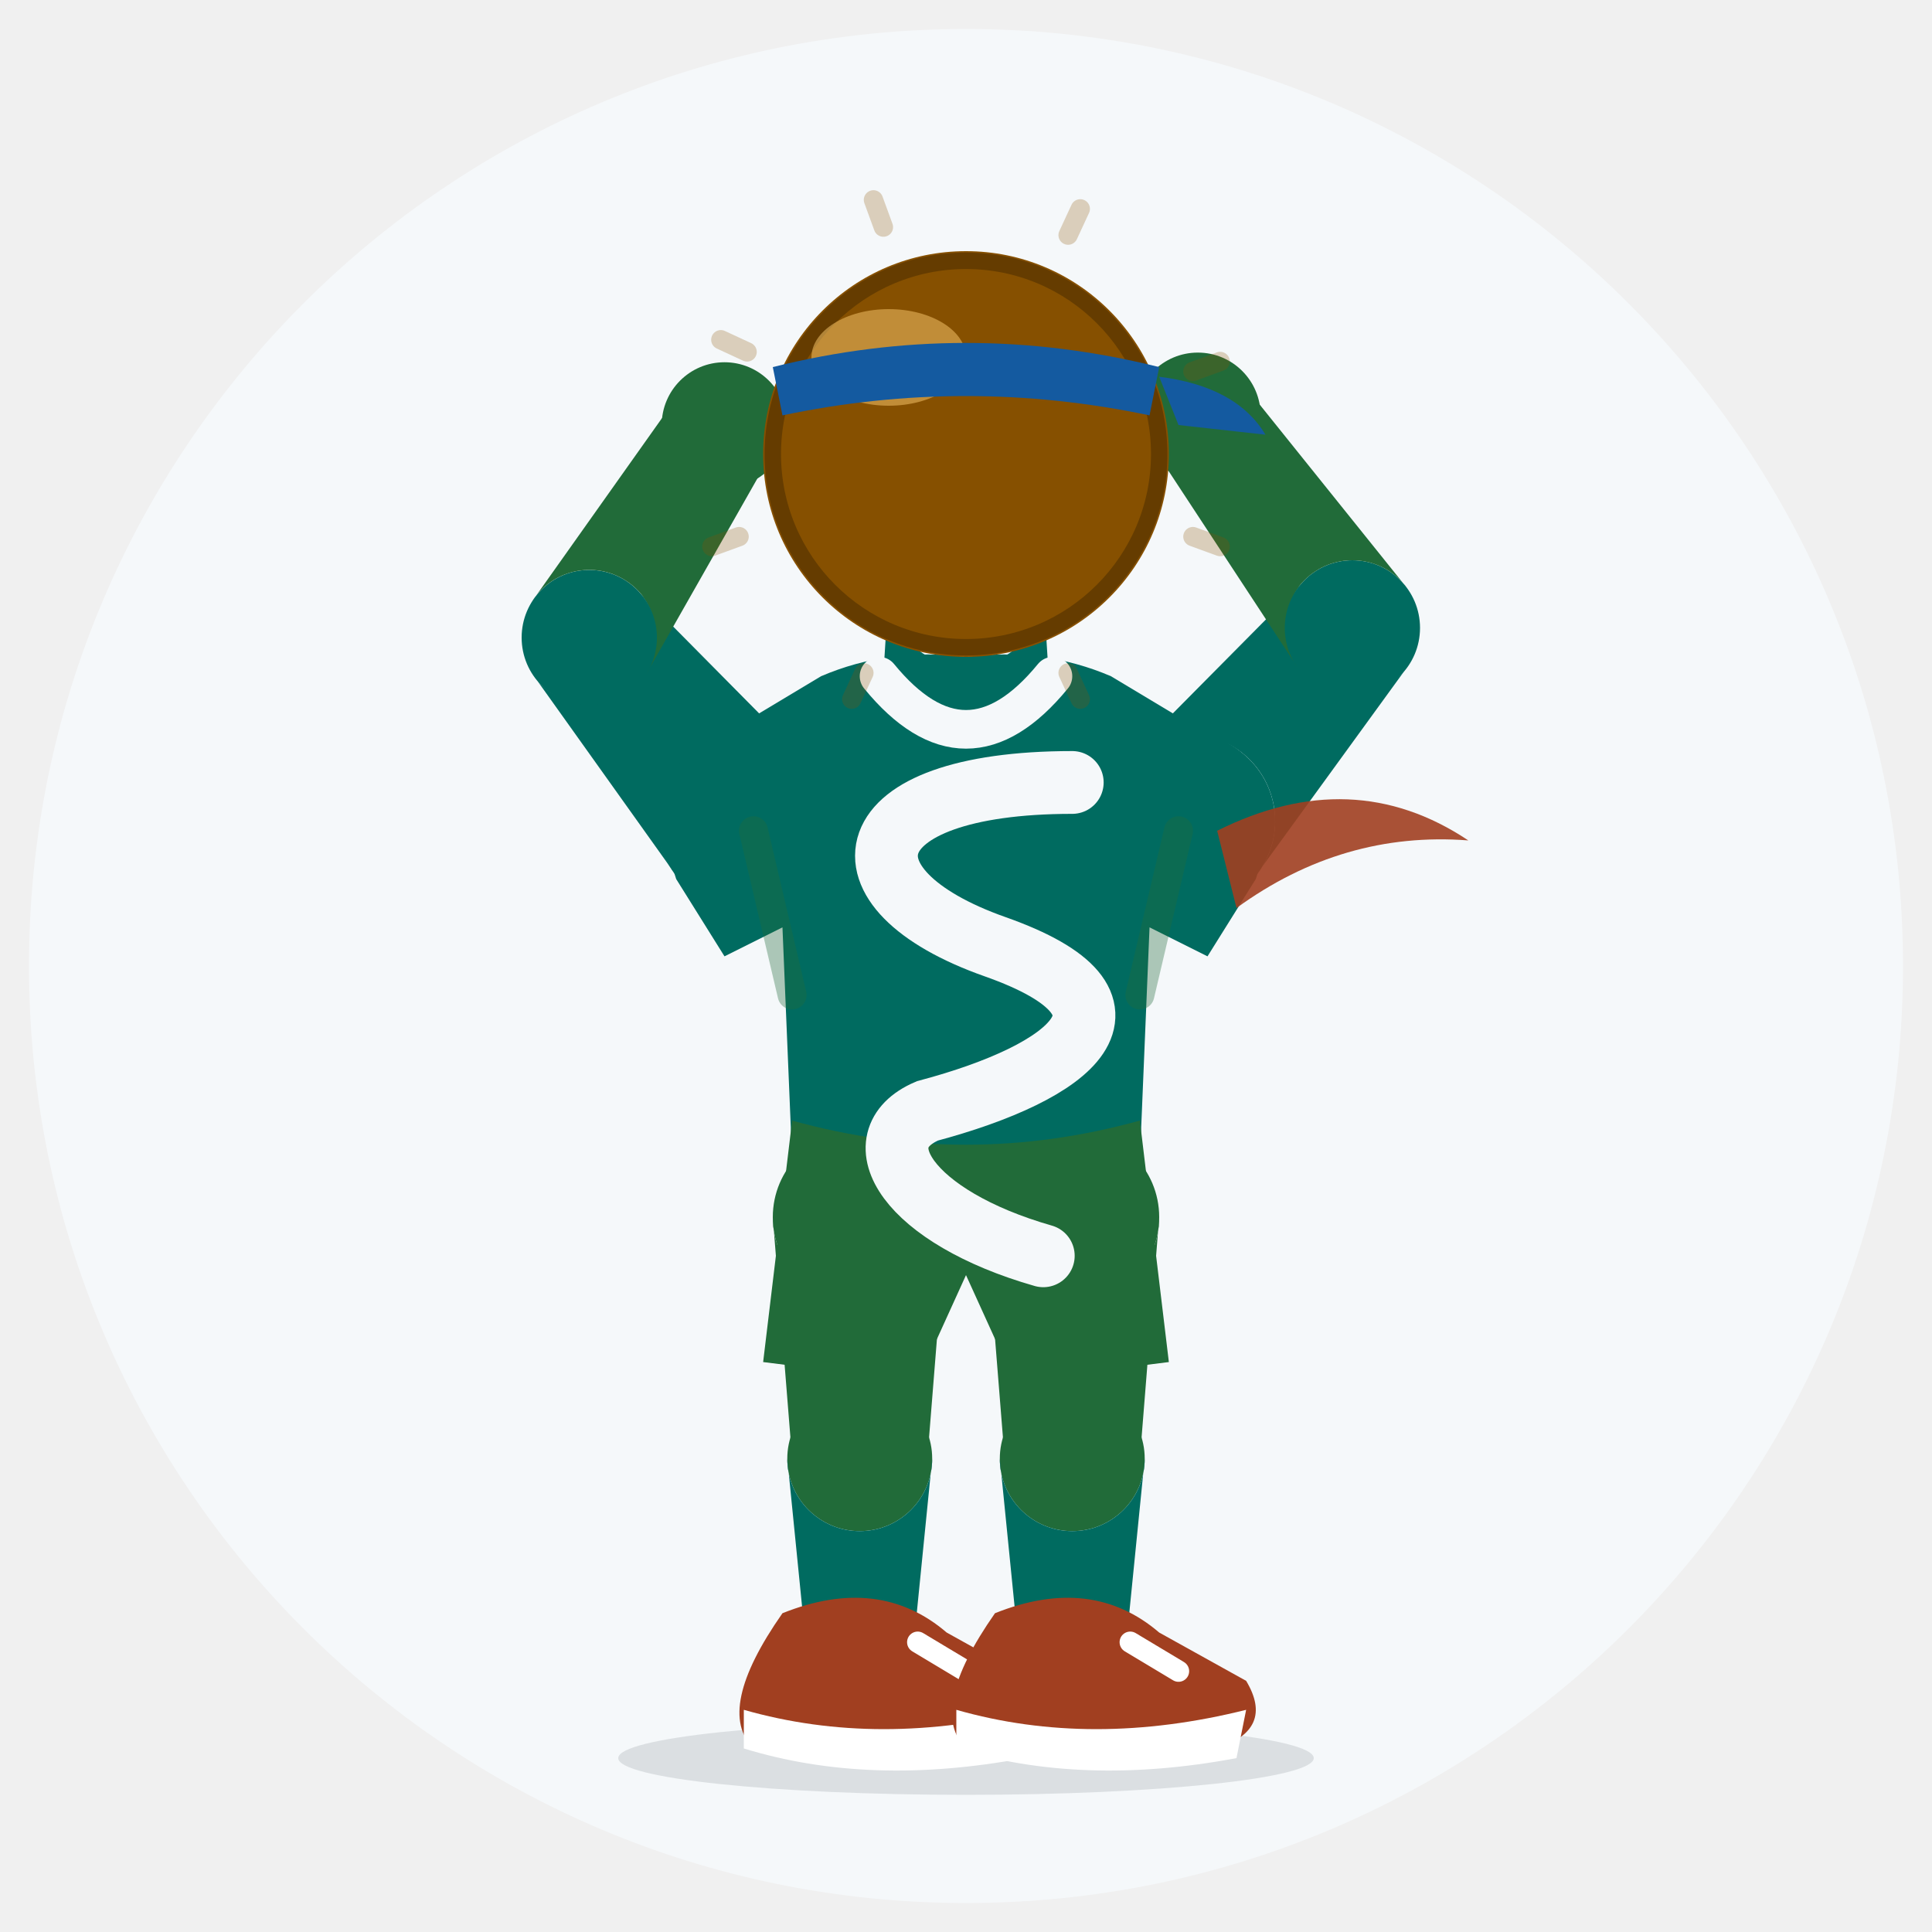
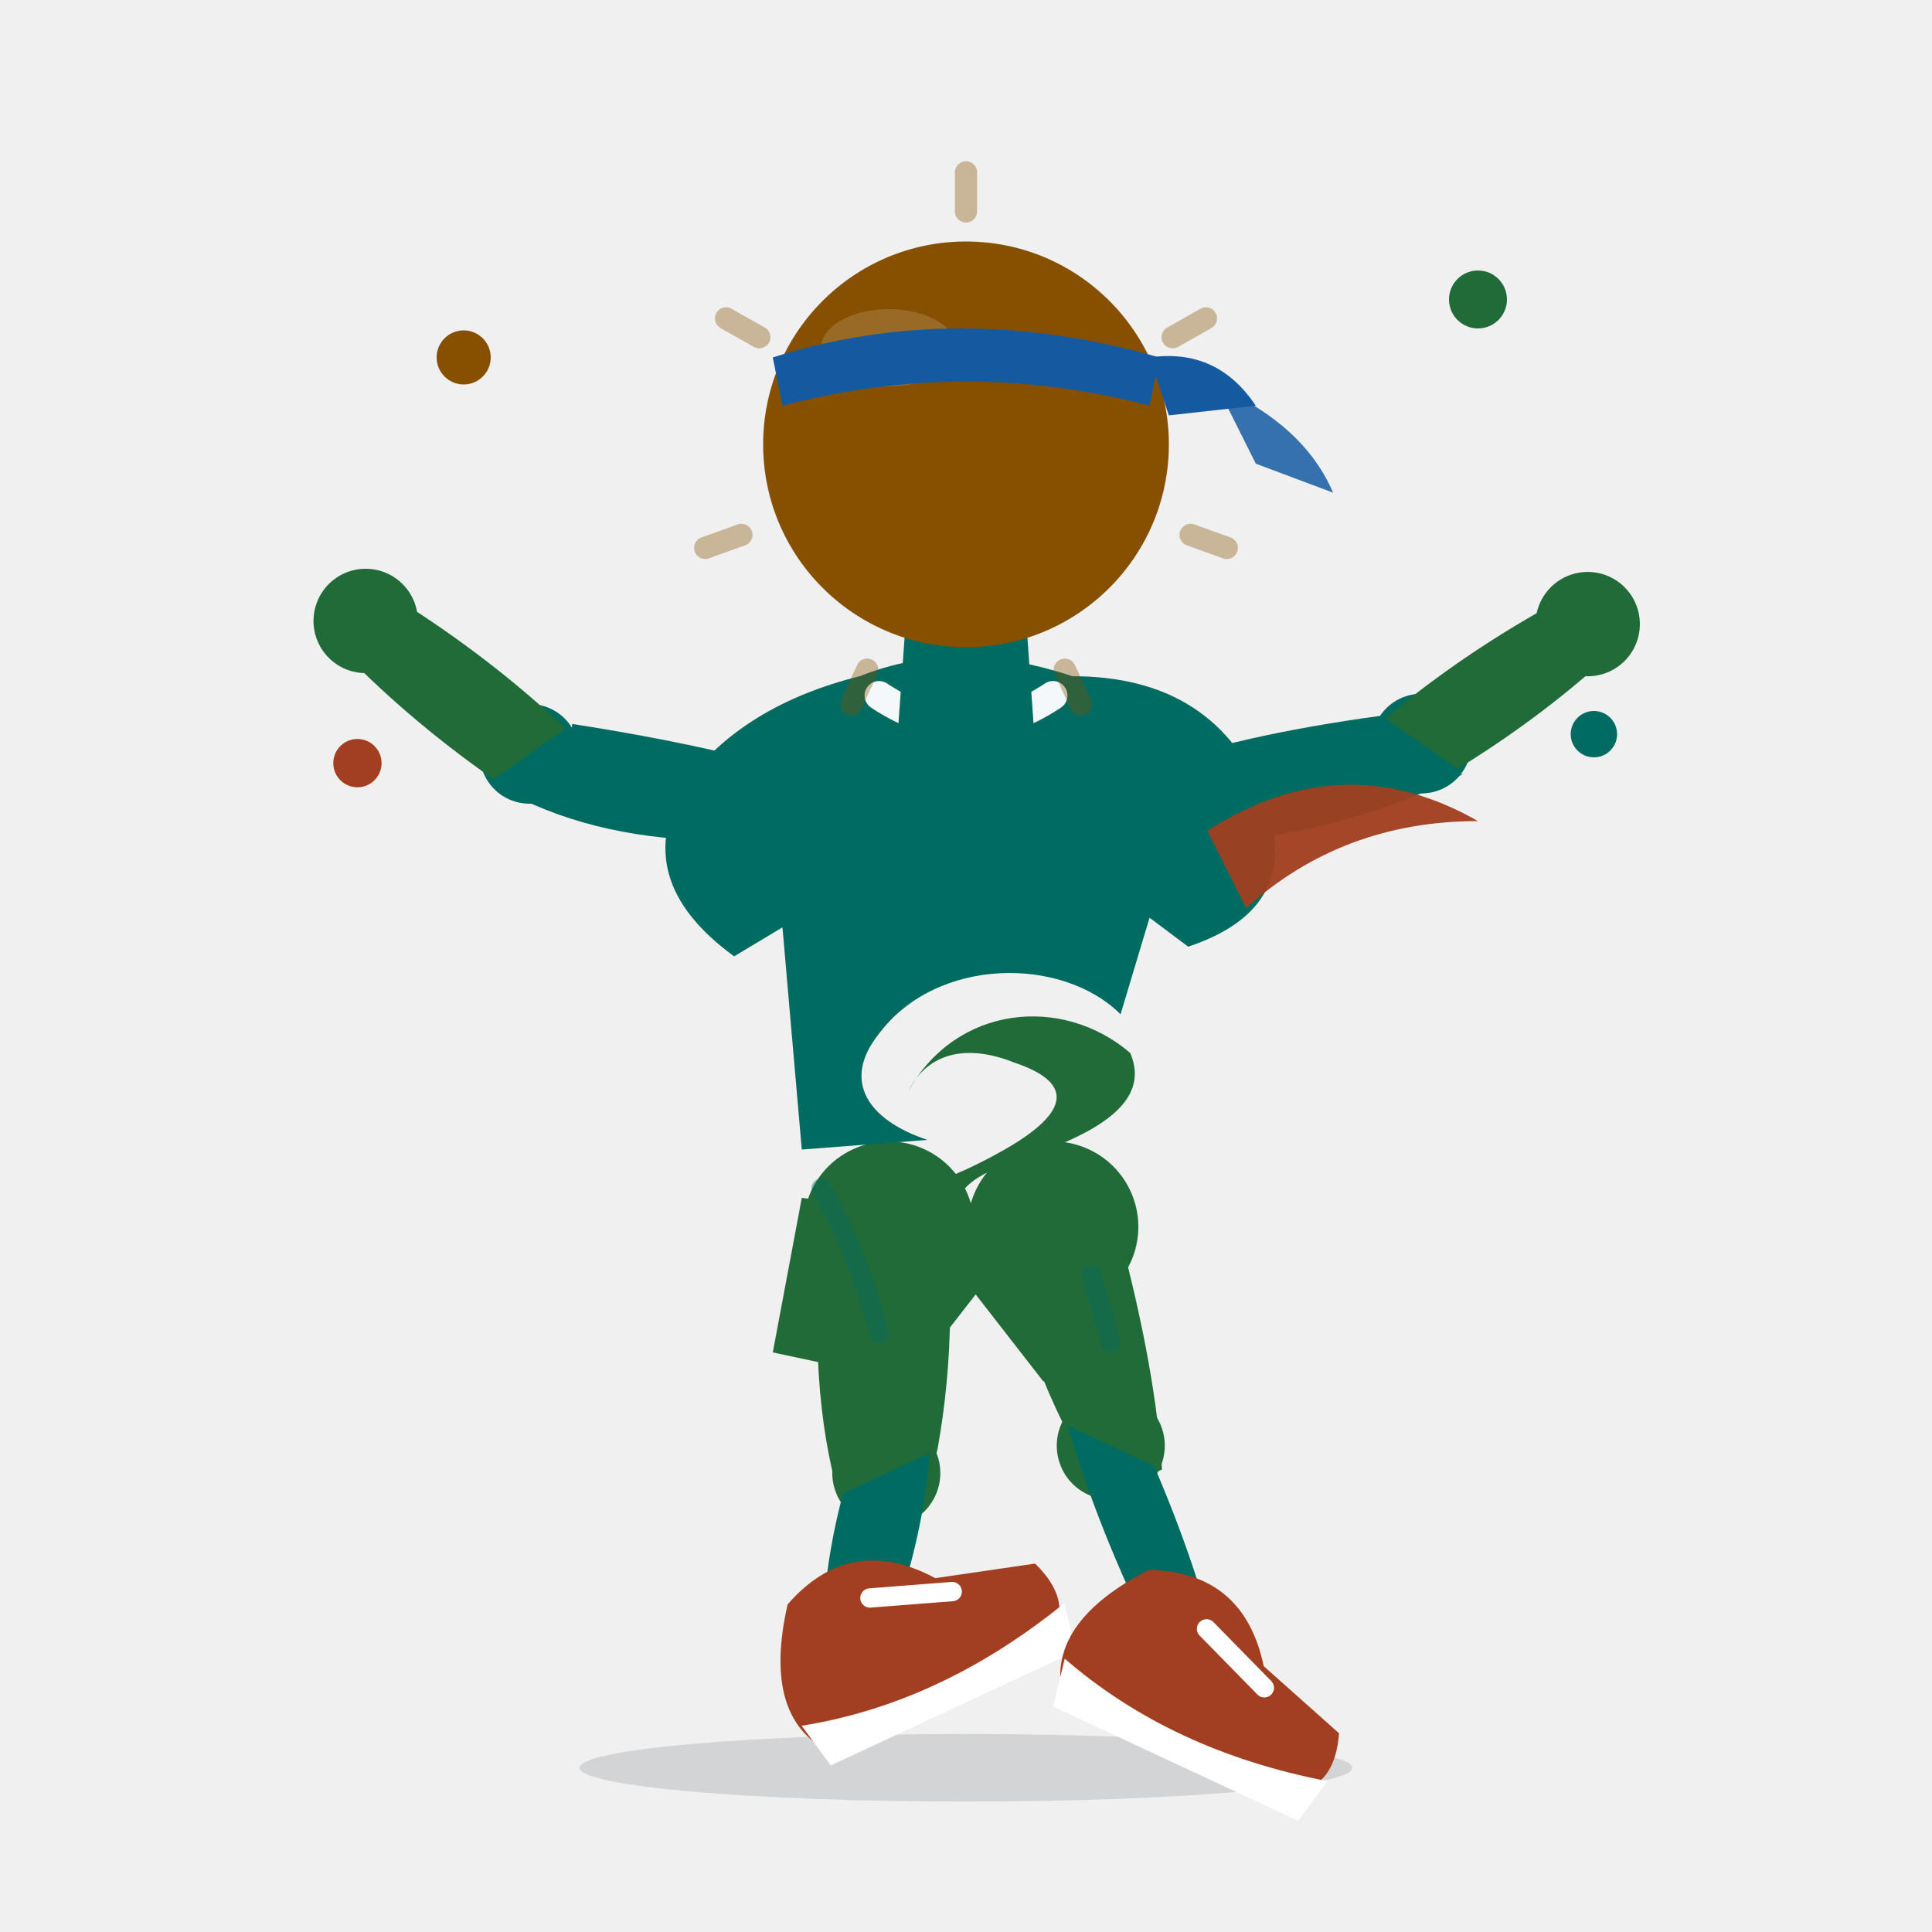
- <svg xmlns="http://www.w3.org/2000/svg" viewBox="0 0 200 200" width="96" height="96" class="trail-companion" data-pose="stretch" data-theme="light">
+ <svg xmlns="http://www.w3.org/2000/svg" viewBox="0 0 200 200">
  <g class="m-character">
-     <circle cx="100" cy="100" r="97" fill="#F5F8FA" />
    <g class="m-shadow">
-       <ellipse cx="100" cy="182" rx="36" ry="3.8" fill="#17232D" opacity=".12" />
+       <ellipse cx="100" cy="183" rx="40" ry="3.5" fill="#67717B" opacity=".22" />
    </g>
-     <g class="m-leg-a">
-       <circle cx="89" cy="126" r="9" fill="#216B39" />
-       <path d="M80.00,126.00 L82.00,151.00 A7,7 0 0 1 96.00,151.00 L98.00,126.00 A9,9 0 0 1 80.00,126.00Z" fill="#216B39" />
-       <circle cx="89" cy="151" r="7.5" fill="#216B39" />
-       <path d="M81.50,151.00 L83.60,172.00 A5.4,5.4 0 0 1 94.40,172.00 L96.50,151.00 A7.5,7.5 0 0 1 81.50,151.00Z" fill="#006B60" />
-       <circle cx="89" cy="172" r="5.5" fill="#006B60" />
-       <path d="M81 167 Q91 163 98 169 L107 174 Q110 179 104 181 L78 181 Q74 177 81 167Z" fill="#A13F20" />
-       <path d="M77 177 Q91 181 107 177 L106 182 Q90 185 77 181Z" fill="#FFFFFF" />
-       <path d="M95 170 L100 173" stroke="#FFFFFF" stroke-width="2.2" stroke-linecap="round" />
+     <g class="m-leg-a" transform="rotate(-25 92 127)">
+       <circle cx="92" cy="127" r="8.84" fill="#216B39" />
+       <path d="M85.24 125 Q77.4 138.5 75.54 150 Q81 157.15 86.85 150 Q94.95 138.5 98.76 125Z" fill="#216B39" />
+       <circle cx="81" cy="150" r="5.59" fill="#216B39" />
+       <path d="M76.06 150 Q70.65 156.5 67.71 163 Q72 168.46 76.29 163 Q82.35 156.5 85.94 150Z" fill="#006B60" />
+       <path d="M66 158 Q75 154 81 162 L91 165 Q94 173 84 174 L63 173 Q59 167 66 158Z" fill="#A13F20" />
+       <path d="M62 170 Q76 174 92 170 L91 175 L63 175Z" fill="#FFFFFF" />
+       <path d="M74 161 L82 164" fill="none" stroke="#FFFFFF" stroke-width="2" stroke-linecap="round" />
    </g>
-     <g class="m-leg-b">
-       <circle cx="111" cy="126" r="9" fill="#216B39" />
-       <path d="M102.00,126.00 L104.00,151.00 A7,7 0 0 1 118.00,151.00 L120.00,126.00 A9,9 0 0 1 102.00,126.00Z" fill="#216B39" />
-       <circle cx="111" cy="151" r="7.5" fill="#216B39" />
-       <path d="M103.50,151.00 L105.60,172.00 A5.4,5.4 0 0 1 116.40,172.00 L118.50,151.00 A7.5,7.5 0 0 1 103.50,151.00Z" fill="#006B60" />
-       <circle cx="111" cy="172" r="5.5" fill="#006B60" />
-       <path d="M103 167 Q113 163 120 169 L129 174 Q132 179 126 181 L100 181 Q96 177 103 167Z" fill="#A13F20" />
-       <path d="M99 177 Q113 181 129 177 L128 182 Q112 185 99 181Z" fill="#FFFFFF" />
-       <path d="M117 170 L122 173" stroke="#FFFFFF" stroke-width="2.2" stroke-linecap="round" />
+     <g class="m-leg-b" transform="rotate(25 109 127)">
+       <circle cx="109" cy="127" r="8.84" fill="#216B39" />
+       <path d="M102.24 125 Q107.4 136.0 118.54 145 Q124 152.15 129.85 145 Q124.95 136.0 115.76 125Z" fill="#216B39" />
+       <circle cx="124" cy="145" r="5.59" fill="#216B39" />
+       <path d="M119.06 145 Q125.65 152.5 134.71 160 Q139 165.46 143.29 160 Q137.35 152.5 128.94 145Z" fill="#006B60" />
+       <path d="M133 155 Q142 151 148 159 L158 162 Q161 170 151 171 L130 170 Q126 164 133 155Z" fill="#A13F20" />
+       <path d="M129 167 Q143 171 159 167 L158 172 L130 172Z" fill="#FFFFFF" />
+       <path d="M141 158 L149 161" fill="none" stroke="#FFFFFF" stroke-width="2" stroke-linecap="round" />
    </g>
-     <g class="m-arm-a">
-       <circle cx="77" cy="85" r="9" fill="#006B60" />
-       <path d="M83.88,79.20 L66.35,61.49 A7,7 0 0 1 55.65,70.51 L70.12,90.80 A9,9 0 0 1 83.88,79.20Z" fill="#006B60" />
-       <circle cx="61" cy="66" r="7" fill="#006B60" />
-       <path d="M66.91,69.76 L79.81,47.06 A5.7,5.7 0 0 1 70.19,40.94 L55.09,62.24 A7,7 0 0 1 66.91,69.76Z" fill="#216B39" />
-       <circle cx="75" cy="44" r="6.5" fill="#216B39" />
+     <g class="m-arm-a" transform="rotate(-35 78 85)">
+       <circle cx="78" cy="85" r="8.16" fill="#006B60" />
+       <path d="M71.76 83 Q62.1 75.5 57.96 66 Q63 72.6 68.4 66 Q78.3 75.5 84.24 83Z" fill="#006B60" />
+       <circle cx="63" cy="66" r="5.16" fill="#006B60" />
+       <path d="M58.44 66 Q54.6 55.5 53.04 45 Q57 50.04 60.96 45 Q65.4 55.5 67.56 66Z" fill="#216B39" />
+       <circle cx="57" cy="45" r="5.4" fill="#216B39" />
    </g>
-     <g class="m-arm-b">
-       <circle cx="123" cy="85" r="9" fill="#006B60" />
-       <path d="M129.86,90.83 L145.33,69.53 A7,7 0 0 1 134.67,60.47 L116.14,79.17 A9,9 0 0 1 129.86,90.83Z" fill="#006B60" />
-       <circle cx="140" cy="65" r="7" fill="#006B60" />
-       <path d="M145.66,60.88 L128.61,39.65 A5.7,5.7 0 0 1 119.39,46.35 L134.34,69.12 A7,7 0 0 1 145.66,60.88Z" fill="#216B39" />
-       <circle cx="124" cy="43" r="6.5" fill="#216B39" />
-     </g>
-     <g class="m-neck">
-       <path d="M92.00,61.00 L91.00,77.00 A9,9 0 0 1 109.00,77.00 L108.00,61.00 A8,8 0 0 1 92.00,61.00Z" fill="#006B60" />
+     <g class="m-arm-b" transform="rotate(35 122 85)">
+       <circle cx="122" cy="85" r="8.16" fill="#006B60" />
+       <path d="M115.76 83 Q121.6 74.5 132.96 64 Q138 70.6 143.4 64 Q137.8 74.5 128.24 83Z" fill="#006B60" />
+       <circle cx="138" cy="64" r="5.16" fill="#006B60" />
+       <path d="M133.44 64 Q136.1 54.0 141.04 44 Q145 49.04 148.96 44 Q146.9 54.0 142.56 64Z" fill="#216B39" />
+       <circle cx="145" cy="44" r="5.4" fill="#216B39" />
    </g>
    <g class="m-torso">
-       <path d="M85 70 Q92 67 100 68 Q108 67 115 70 L125 76 Q134 79 130 91 L125 99 L119 96 L118 120 Q100 125 82 120 L81 96 L75 99 L70 91 Q66 79 75 76Z" fill="#006B60" />
-       <path d="M91 70 Q100 81 109 70" fill="none" stroke="#F5F8FA" stroke-width="4" stroke-linecap="round" />
-       <path d="M78 86 L82 103 M122 86 L118 103" stroke="#216B39" stroke-width="3" opacity=".35" stroke-linecap="round" />
-       <path d="M82 116 Q100 121 118 116 L121 141 L105 143 L100 132 L95 143 L79 141Z" fill="#216B39" />
-       <path d="M111 81 C88 81 86 92 103 98 C120 104 111 111 96 115 C89 118 94 126 108 130" fill="none" stroke="#F5F8FA" stroke-width="6.5" stroke-linecap="round" />
+       <path d="M89 70 Q99 66 111 70 Q126 70 131 83 Q135 94 123 98 L119 95 L116 105 C110 99 97 99 91 107 C87 112 90 116 96 118 L83 119 L81 96 L76 99 Q65 91 71 81 Q77 73 89 70Z" fill="#006B60" />
+       <path d="M117 109 C120 116 108 119 103 121 C96 124 98 129 111 132 Q118 135 118 140 L108 143 L101 134 L94 143 L80 140 L83 124 C90 125 97 123 104 119 C111 115 111 112 105 110 C100 108 96 109 94 113 C99 104 110 103 117 109Z" fill="#216B39" />
+       <path d="M91 72 Q100 78 109 72" fill="none" stroke="#F5F8FA" stroke-width="3" stroke-linecap="round" />
+       <path d="M85 123 Q89 130 91 138 M113 132 L115 139" fill="none" stroke="#006B60" stroke-width="2" stroke-linecap="round" opacity=".42" />
    </g>
    <g class="m-head">
-       <circle cx="100" cy="47" r="21" fill="#865000" />
-       <circle cx="100" cy="47" r="20" fill="#865000" stroke="#653C00" stroke-width="1.7" />
-       <ellipse cx="92" cy="37" rx="8" ry="5" fill="#F7C56C" opacity=".52" />
-       <path d="M123.49 55.55 L126.31 56.58" stroke="#865000" stroke-width="2" opacity=".25" stroke-linecap="round" />
-       <path d="M110.57 69.66 L111.83 72.38" stroke="#865000" stroke-width="2" opacity=".25" stroke-linecap="round" />
-       <path d="M89.43 69.66 L88.17 72.38" stroke="#865000" stroke-width="2" opacity=".25" stroke-linecap="round" />
-       <path d="M76.51 55.55 L73.69 56.58" stroke="#865000" stroke-width="2" opacity=".25" stroke-linecap="round" />
-       <path d="M77.34 36.43 L74.62 35.17" stroke="#865000" stroke-width="2" opacity=".25" stroke-linecap="round" />
-       <path d="M91.45 23.51 L90.42 20.69" stroke="#865000" stroke-width="2" opacity=".25" stroke-linecap="round" />
-       <path d="M110.57 24.34 L111.83 21.62" stroke="#865000" stroke-width="2" opacity=".25" stroke-linecap="round" />
-       <path d="M123.49 38.45 L126.31 37.42" stroke="#865000" stroke-width="2" opacity=".25" stroke-linecap="round" />
-       <path d="M80 38 Q100 33 120 38 L119 43 Q100 39 81 43Z" fill="#145AA0" />
-       <path d="M120 39 Q128 40 131 45 L122 44Z" fill="#145AA0" />
+       <path d="M94 61 L93 75 Q100 80 107 75 L106 61Z" fill="#006B60" />
+       <path d="M100.0 21.89 L100.0 17.84" fill="none" stroke="#865000" stroke-width="2.3" stroke-linecap="round" opacity=".36" />
+       <path d="M121.39 34.91 L124.84 32.96" fill="none" stroke="#865000" stroke-width="2.3" stroke-linecap="round" opacity=".36" />
+       <path d="M123.25 55.37 L127.0 56.72" fill="none" stroke="#865000" stroke-width="2.3" stroke-linecap="round" opacity=".36" />
+       <path d="M110.23 69.32 L111.88 72.92" fill="none" stroke="#865000" stroke-width="2.3" stroke-linecap="round" opacity=".36" />
+       <path d="M89.77 69.32 L88.12 72.92" fill="none" stroke="#865000" stroke-width="2.3" stroke-linecap="round" opacity=".36" />
+       <path d="M76.75 55.37 L73.0 56.72" fill="none" stroke="#865000" stroke-width="2.3" stroke-linecap="round" opacity=".36" />
+       <path d="M78.61 34.91 L75.16 32.96" fill="none" stroke="#865000" stroke-width="2.3" stroke-linecap="round" opacity=".36" />
+       <circle cx="100" cy="46" r="21" fill="#865000" />
+       <ellipse cx="92" cy="36" rx="7" ry="4" fill="#FFFFFF" opacity=".15" />
+       <path d="M80 37 Q99 31 120 37 L119 42 Q100 37 81 42Z" fill="#145AA0" />
+       <path d="M119 37 Q126 36 130 42 L121 43Z" fill="#145AA0" />
+       <path d="M126 40 Q135 44 138 51 L130 48Z" fill="#145AA0" opacity=".85" />
    </g>
    <g class="m-ribbon">
-       <path d="M126 86 Q140 79 152 87 Q139 86 128 94Z" fill="#A13F20" opacity=".9" />
+       <path d="M125 86 Q139 77 153 85 Q139 85 129 94Z" fill="#A13F20" opacity=".95" />
+     </g>
+     <g class="m-extra">
+       <circle cx="48" cy="37" r="2.8" fill="#865000" />
+       <circle cx="153" cy="31" r="3" fill="#216B39" />
+       <circle cx="165" cy="76" r="2.4" fill="#006B60" />
+       <circle cx="37" cy="79" r="2.5" fill="#A13F20" />
    </g>
  </g>
</svg>
